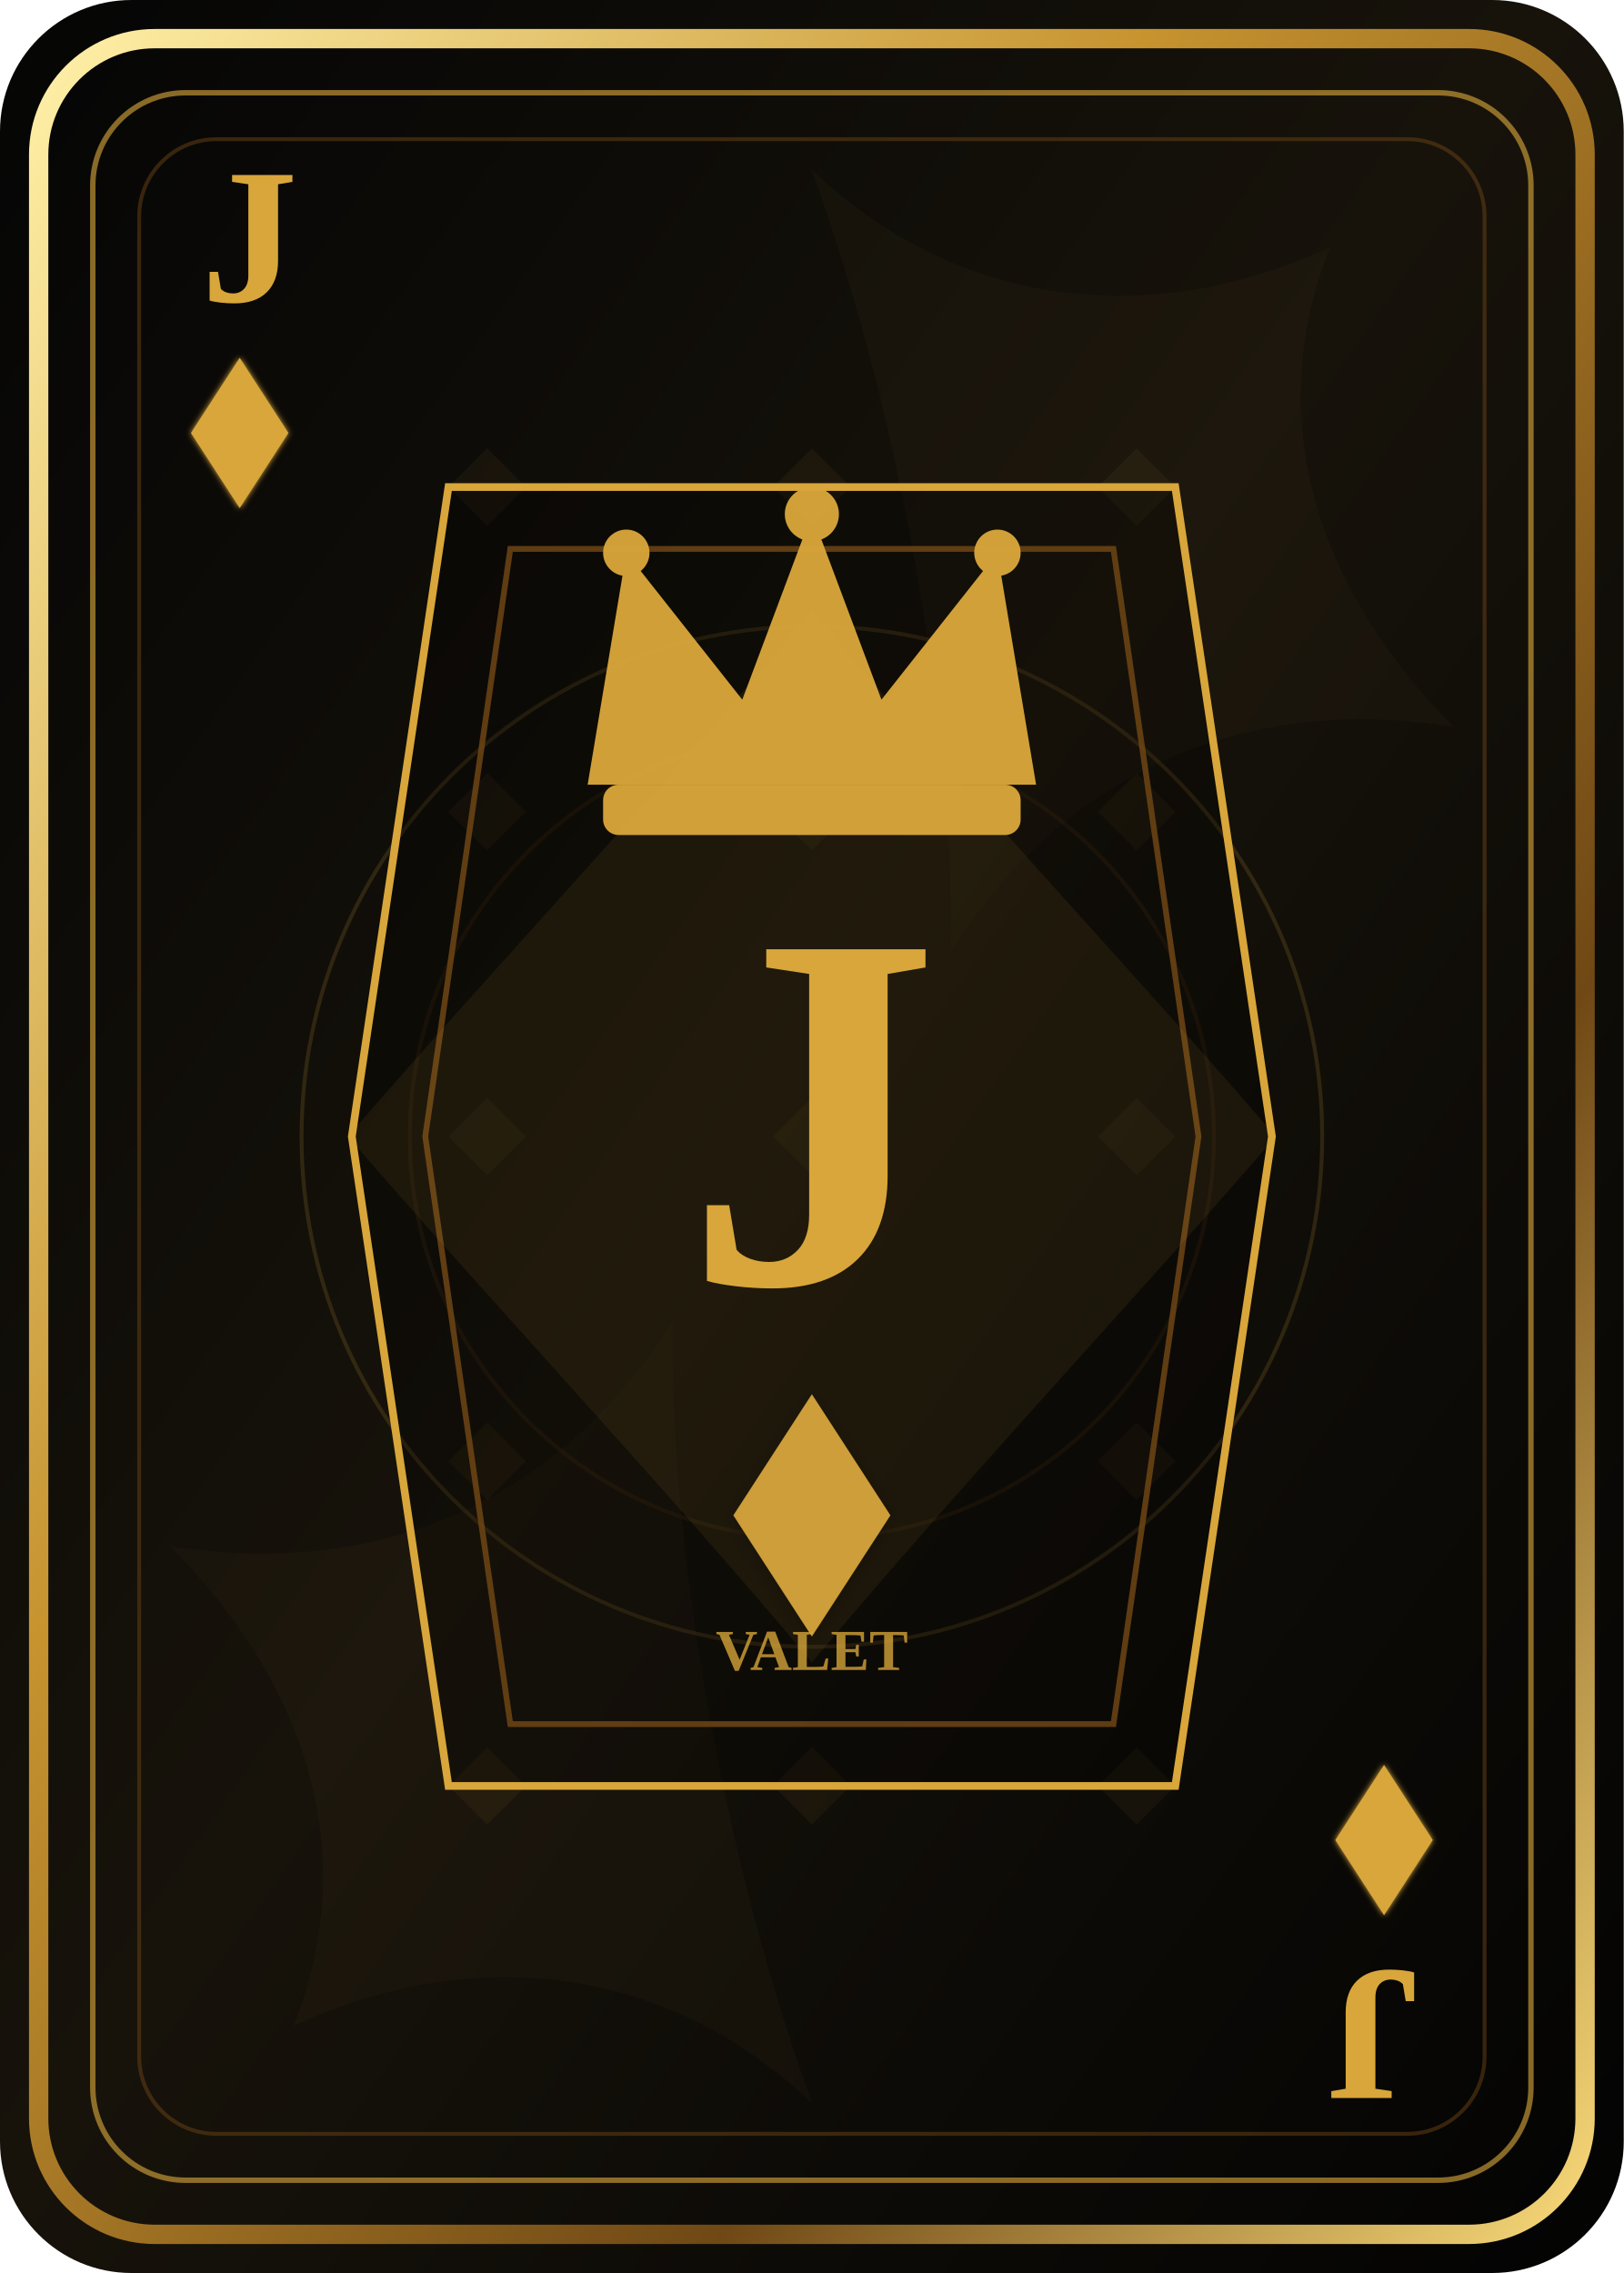
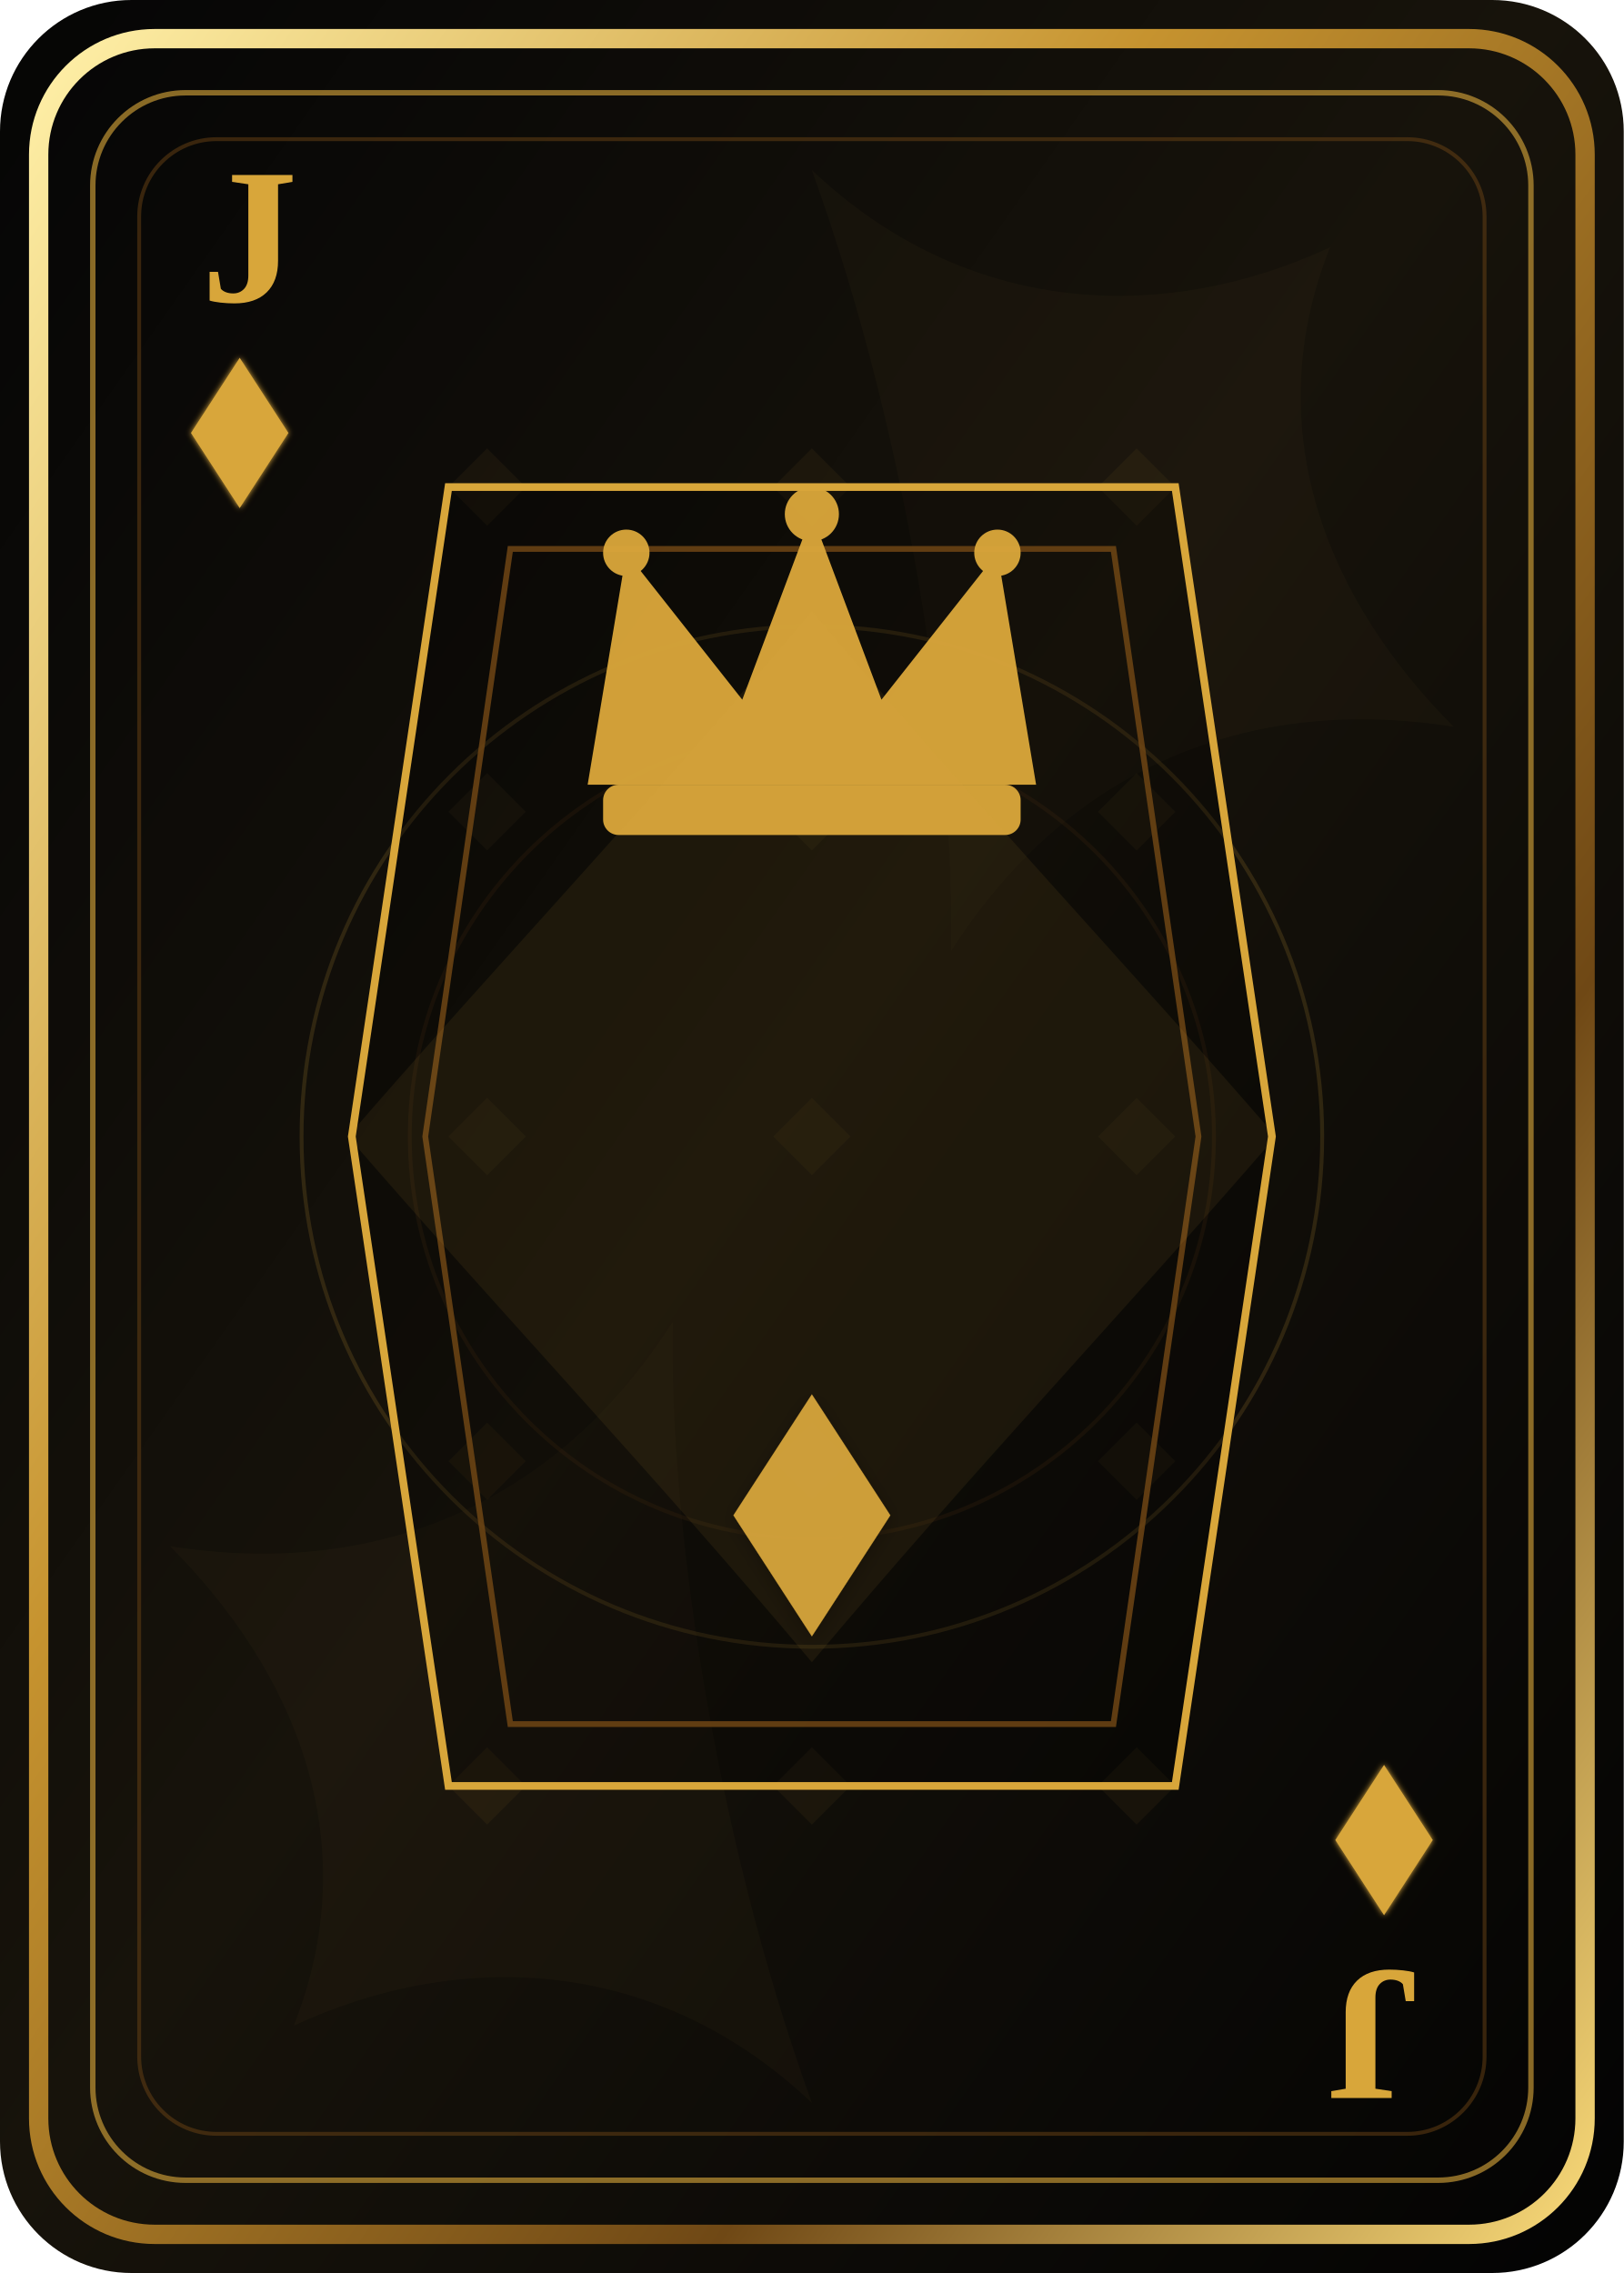
<svg xmlns="http://www.w3.org/2000/svg" width="420" height="588" viewBox="0 0 420 588" role="img" aria-labelledby="title desc">
  <defs>
    <linearGradient id="bg" x1="0" y1="0" x2="1" y2="1">
      <stop offset="0" stop-color="#050505" />
      <stop offset="0.48" stop-color="#17130b" />
      <stop offset="1" stop-color="#030303" />
    </linearGradient>
    <linearGradient id="edge" x1="0" y1="0" x2="1" y2="1">
      <stop offset="0" stop-color="#fff0a8" />
      <stop offset="0.36" stop-color="#c6932f" />
      <stop offset="0.72" stop-color="#6f4815" />
      <stop offset="1" stop-color="#f7d878" />
    </linearGradient>
    <filter id="softGlow" x="-30%" y="-30%" width="160%" height="160%">
      <feGaussianBlur stdDeviation="2.2" result="blur" />
      <feMerge>
        <feMergeNode in="blur" />
        <feMergeNode in="SourceGraphic" />
      </feMerge>
    </filter>
    <style>
      .rank { font-family: Georgia, 'Times New Roman', serif; font-weight: 700; fill: #d8a63a; letter-spacing: 0; }
      .corner .suit { filter: url(#softGlow); }
      .face-rank { font-family: Georgia, 'Times New Roman', serif; font-size: 132px; font-weight: 700; fill: #d8a63a; letter-spacing: 0; }
      .small-label { font-family: Georgia, 'Times New Roman', serif; font-size: 15px; font-weight: 700; fill: #d8a63a; letter-spacing: 0; opacity: 0.78; }
      .suit { filter: drop-shadow(0 2px 4px rgba(0,0,0,0.55)); }
    </style>
  </defs>
  <rect width="420" height="588" rx="34" fill="url(#bg)" />
  <rect x="10" y="10" width="400" height="568" rx="30" fill="none" stroke="url(#edge)" stroke-width="5" />
  <rect x="24" y="24" width="372" height="540" rx="24" fill="none" stroke="#d8a63a" stroke-width="1.4" opacity="0.62" />
  <rect x="36" y="36" width="348" height="516" rx="20" fill="none" stroke="#6e4514" stroke-width="1" opacity="0.48" />
  <path d="M210 44 C250 82 301 84 344 64 C325 112 344 156 376 188 C319 179 274 202 246 246 C247 197 236 116 210 44 Z" fill="#d8a63a" opacity="0.035" />
  <path d="M210 544 C170 506 119 504 76 524 C95 476 76 432 44 400 C101 409 146 386 174 342 C173 391 184 472 210 544 Z" fill="#d8a63a" opacity="0.035" />
  <path d="M126 116 L136 126 L126 136 L116 126 Z" fill="#d8a63a" opacity="0.055" />
  <path d="M210 116 L220 126 L210 136 L200 126 Z" fill="#d8a63a" opacity="0.055" />
  <path d="M294 116 L304 126 L294 136 L284 126 Z" fill="#d8a63a" opacity="0.055" />
  <path d="M126 200 L136 210 L126 220 L116 210 Z" fill="#d8a63a" opacity="0.055" />
  <path d="M210 200 L220 210 L210 220 L200 210 Z" fill="#d8a63a" opacity="0.055" />
  <path d="M294 200 L304 210 L294 220 L284 210 Z" fill="#d8a63a" opacity="0.055" />
  <path d="M126 284 L136 294 L126 304 L116 294 Z" fill="#d8a63a" opacity="0.055" />
  <path d="M210 284 L220 294 L210 304 L200 294 Z" fill="#d8a63a" opacity="0.055" />
  <path d="M294 284 L304 294 L294 304 L284 294 Z" fill="#d8a63a" opacity="0.055" />
  <path d="M126 368 L136 378 L126 388 L116 378 Z" fill="#d8a63a" opacity="0.055" />
  <path d="M210 368 L220 378 L210 388 L200 378 Z" fill="#d8a63a" opacity="0.055" />
  <path d="M294 368 L304 378 L294 388 L284 378 Z" fill="#d8a63a" opacity="0.055" />
  <path d="M126 452 L136 462 L126 472 L116 462 Z" fill="#d8a63a" opacity="0.055" />
  <path d="M210 452 L220 462 L210 472 L200 462 Z" fill="#d8a63a" opacity="0.055" />
  <path d="M294 452 L304 462 L294 472 L284 462 Z" fill="#d8a63a" opacity="0.055" />
  <circle cx="210" cy="294" r="132" fill="none" stroke="#d8a63a" stroke-width="1" opacity="0.16" />
  <circle cx="210" cy="294" r="104" fill="none" stroke="#6e4514" stroke-width="1" opacity="0.18" />
  <g class="corner">
    <text x="52" y="78" class="rank" font-size="50">J</text>
    <g class="suit " transform="translate(62 112) rotate(0) scale(0.36)" fill="#d8a63a" opacity="1">
      <path d="M0 -54 L35 0 L0 54 L-35 0 Z" />
    </g>
  </g>
  <g class="corner" transform="translate(420 588) rotate(180)">
    <text x="52" y="78" class="rank" font-size="50">J</text>
    <g class="suit " transform="translate(62 112) rotate(0) scale(0.36)" fill="#d8a63a" opacity="1">
      <path d="M0 -54 L35 0 L0 54 L-35 0 Z" />
    </g>
  </g>
  <g class="face-card">
    <path d="M116 126 H304 L329 294 L304 462 H116 L91 294 Z" fill="#000000" fill-opacity="0.28" stroke="#d8a63a" stroke-width="2" />
    <path d="M132 142 H288 L310 294 L288 446 H132 L110 294 Z" fill="none" stroke="#6e4514" stroke-width="1.5" opacity="0.85" />
    <g transform="translate(210 177)" fill="#d8a63a" opacity="0.96">
      <path d="M-58 26 L-48 -34 L-18 4 L0 -44 L18 4 L48 -34 L58 26 Z" />
      <rect x="-54" y="26" width="108" height="13" rx="4" />
      <circle cx="-48" cy="-34" r="6" />
      <circle cx="0" cy="-44" r="7" />
      <circle cx="48" cy="-34" r="6" />
    </g>
-     <text x="210" y="332" text-anchor="middle" class="face-rank">J</text>
    <g class="suit " transform="translate(210 392) rotate(0) scale(0.58)" fill="#d8a63a" opacity="0.94">
      <path d="M0 -54 L35 0 L0 54 L-35 0 Z" />
    </g>
-     <text x="210" y="432" text-anchor="middle" class="small-label">VALET</text>
    <g transform="translate(210 294)" opacity="0.08" fill="#d8a63a">
      <path d="M0 -136 C42 -86 82 -44 120 0 C82 44 42 86 0 136 C-42 86 -82 44 -120 0 C-82 -44 -42 -86 0 -136 Z" />
    </g>
  </g>
</svg>
